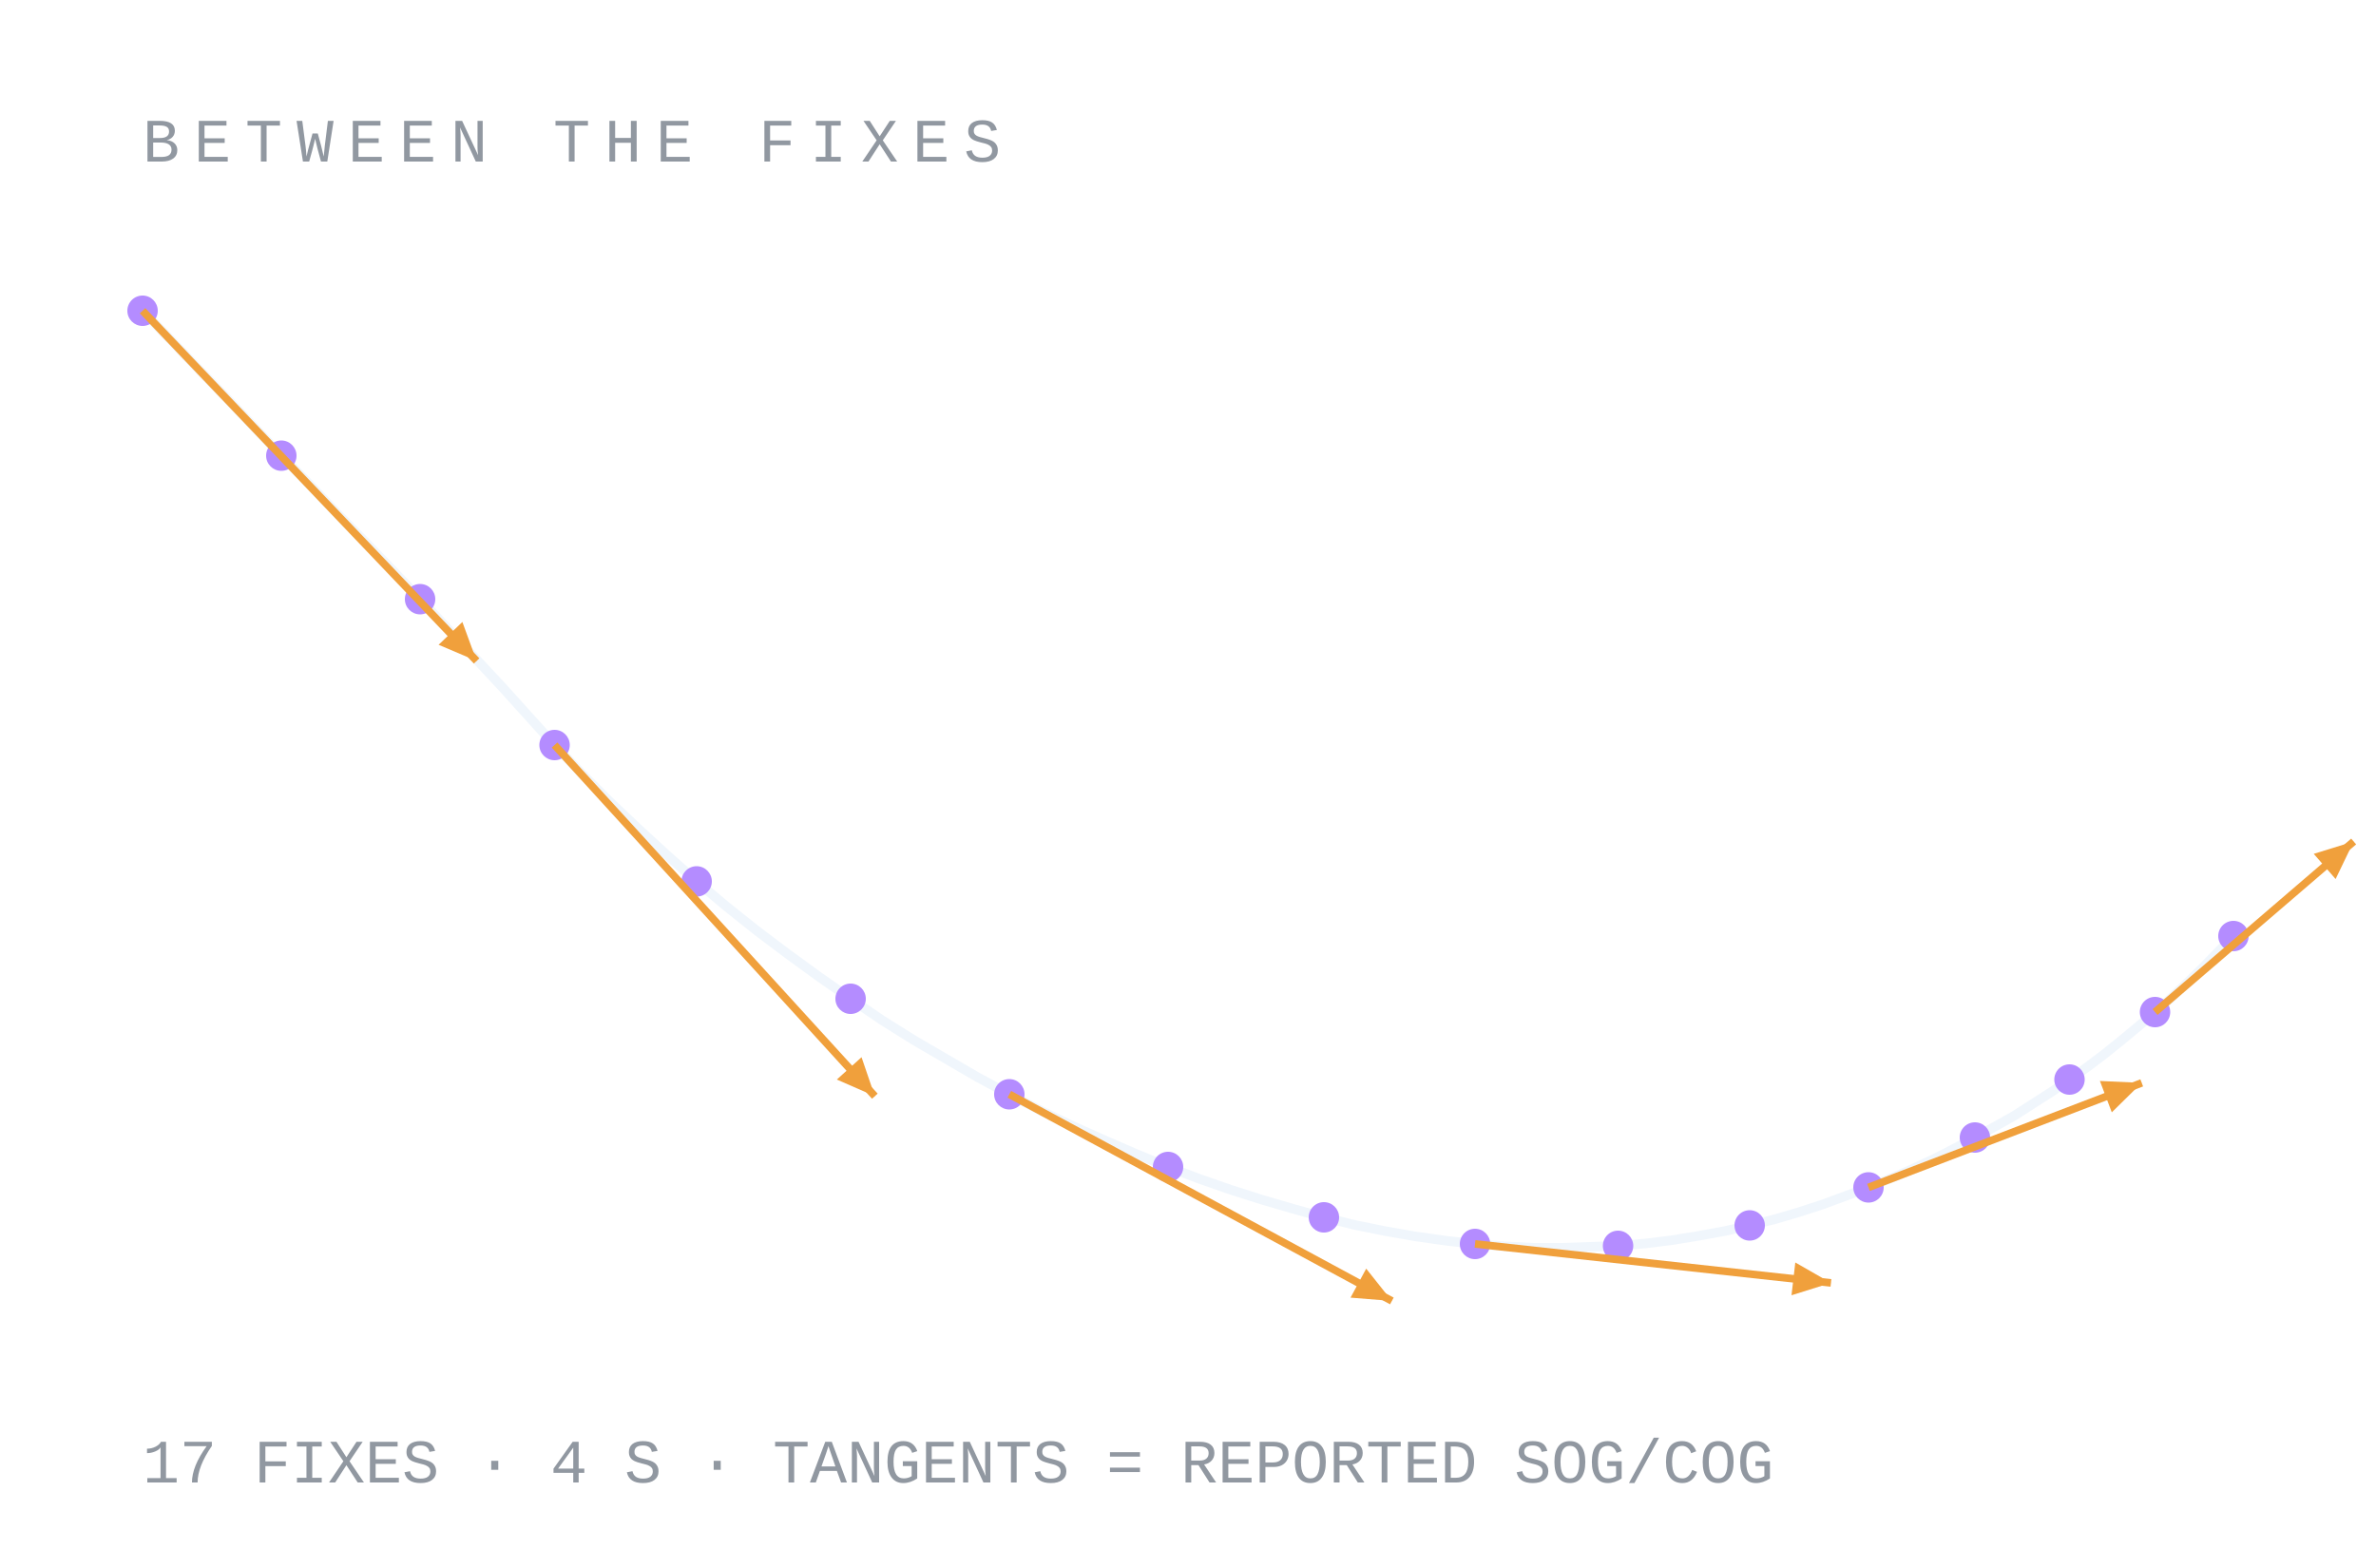
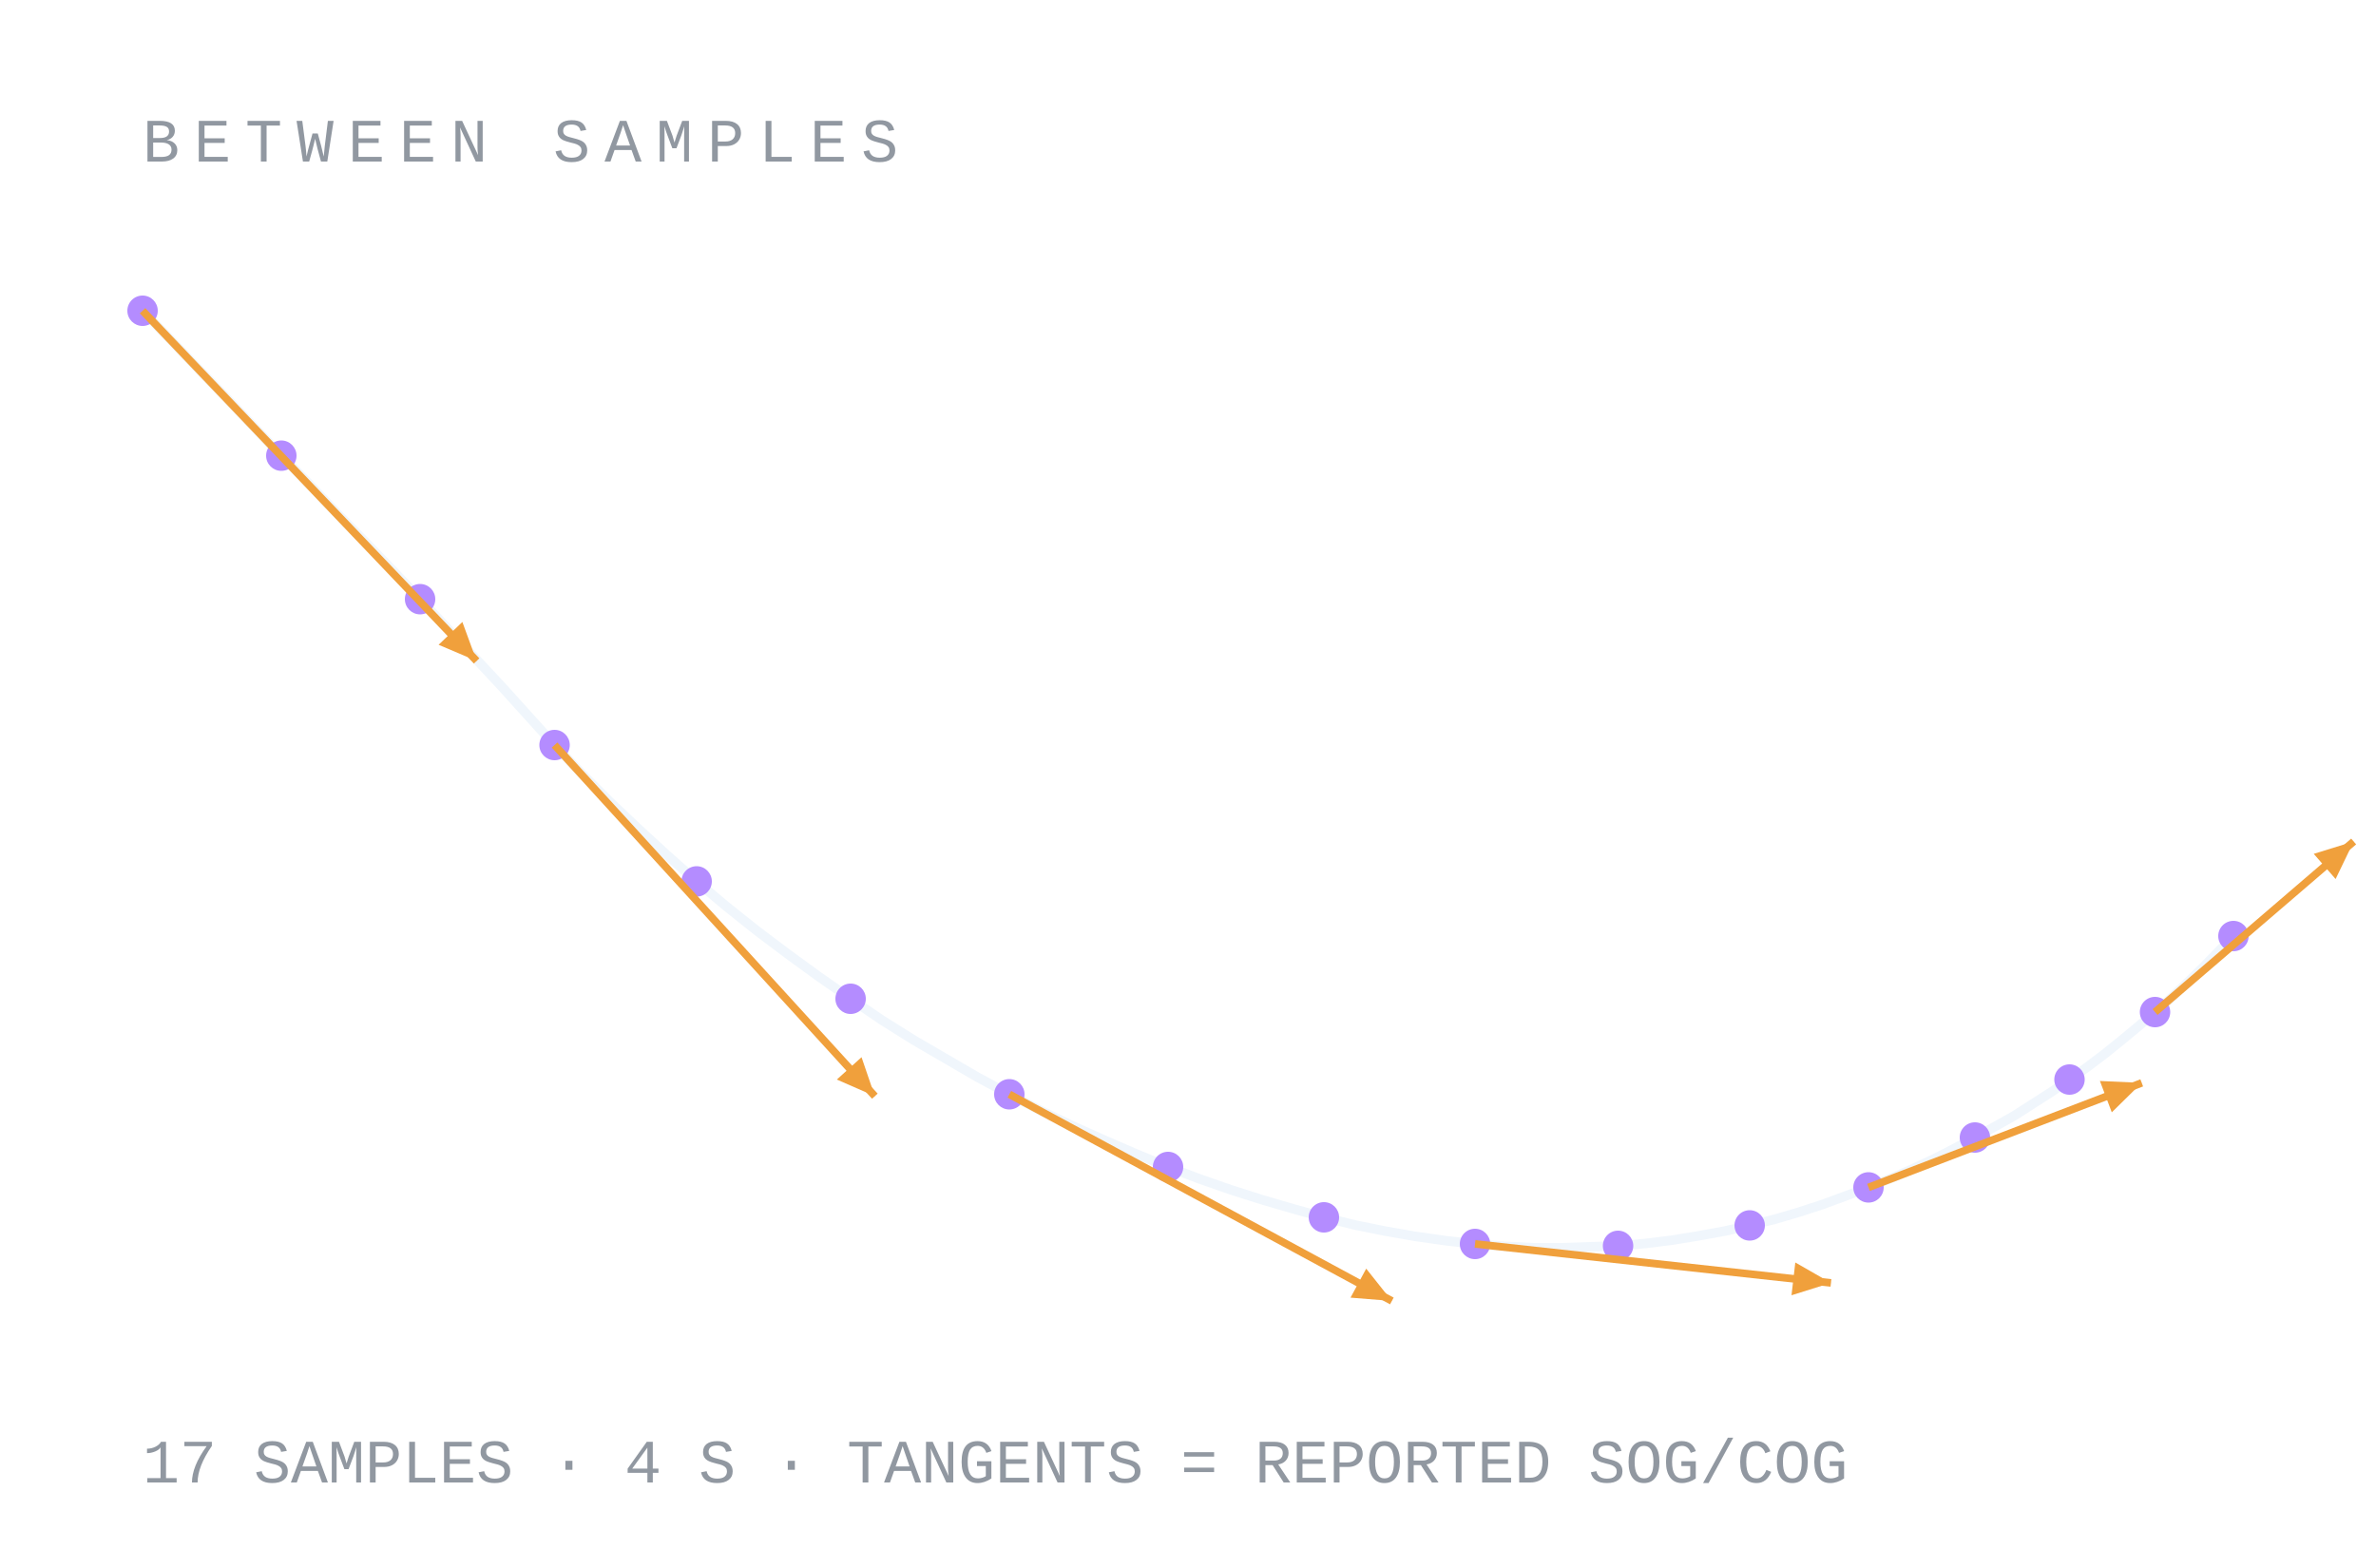
- <svg xmlns="http://www.w3.org/2000/svg" viewBox="0 0 500 330" width="500" height="330" role="img" aria-label="A real tack from the feed: 17 raw fixes over 4 seconds as dots, with the cubic Hermite the replay draws through them. Each amber arrow is half a second of the speed and course that fix reported, the tangents the curve leaves on.">
+ <svg xmlns="http://www.w3.org/2000/svg" viewBox="0 0 500 330" width="500" height="330" role="img" aria-label="A real tack from the feed: 17 raw samples over 4 seconds as dots, with the cubic Hermite curve the replay draws through them. Each amber arrow shows half a second of reported speed and course.">
  <style>
.track{stroke-dasharray:1000;animation:sail 12s linear infinite}
@keyframes sail{0%{stroke-dashoffset:1000}72%{stroke-dashoffset:0}100%{stroke-dashoffset:0}}
@media (prefers-reduced-motion:reduce){*{animation:none!important}.track{stroke-dashoffset:0}}
</style>
-   <text x="30" y="34" font-family="ui-monospace,'SF Mono','Cascadia Mono',Menlo,Consolas,'Liberation Mono',monospace" font-size="13" letter-spacing="3" fill="#9198a1">BETWEEN THE FIXES</text>
+   <text x="30" y="34" font-family="ui-monospace,'SF Mono','Cascadia Mono',Menlo,Consolas,'Liberation Mono',monospace" font-size="13" letter-spacing="3" fill="#9198a1">BETWEEN SAMPLES</text>
  <path d="M30.0 65.4L35.9 71.5L41.7 77.6L47.6 83.7L53.4 89.8L59.2 95.9L65.1 101.9L70.9 108.0L76.8 114.0L82.6 120.0L88.4 126.1L94.1 132.2L99.8 138.3L105.5 144.4L111.1 150.6L116.7 156.8L122.4 162.8L128.3 168.7L134.3 174.4L140.4 180.0L146.6 185.5L152.9 190.8L159.3 195.9L165.8 200.8L172.4 205.6L179.0 210.2L185.6 214.7L192.3 218.9L199.0 222.8L205.7 226.7L212.4 230.3L219.1 233.8L225.8 237.0L232.5 240.0L239.2 242.9L245.8 245.6L252.4 248.1L259.0 250.4L265.6 252.5L272.1 254.4L278.6 256.2L285.1 257.8L291.5 259.1L297.8 260.2L304.1 261.1L310.4 261.8L316.6 262.3L322.7 262.6L328.7 262.6L334.6 262.4L340.5 262.2L346.3 261.7L351.9 261.0L357.4 260.1L362.9 259.1L368.2 257.9L373.5 256.6L378.6 255.1L383.5 253.5L388.4 251.7L393.2 249.9L397.9 248.0L402.5 246.0L407.0 243.9L411.3 241.7L415.6 239.4L419.8 237.1L423.9 234.8L427.8 232.3L431.7 229.8L435.5 227.2L439.2 224.6L442.9 221.8L446.5 218.9L450.0 216.0L453.5 213.0L456.9 210.0L460.3 206.8L463.6 203.6L466.8 200.3L470.0 197.0" fill="none" stroke="#f0f6fc" stroke-width="2" class="track" pathLength="1000" />
  <circle cx="30.0" cy="65.4" r="3.2" fill="#b48cff" />
  <circle cx="59.2" cy="95.9" r="3.2" fill="#b48cff" />
  <circle cx="88.4" cy="126.1" r="3.2" fill="#b48cff" />
  <circle cx="116.7" cy="156.8" r="3.2" fill="#b48cff" />
  <circle cx="146.6" cy="185.5" r="3.2" fill="#b48cff" />
  <circle cx="179.0" cy="210.2" r="3.2" fill="#b48cff" />
  <circle cx="212.4" cy="230.3" r="3.2" fill="#b48cff" />
  <circle cx="245.8" cy="245.6" r="3.2" fill="#b48cff" />
  <circle cx="278.6" cy="256.2" r="3.2" fill="#b48cff" />
  <circle cx="310.4" cy="261.8" r="3.2" fill="#b48cff" />
  <circle cx="340.5" cy="262.2" r="3.2" fill="#b48cff" />
  <circle cx="368.2" cy="257.9" r="3.2" fill="#b48cff" />
  <circle cx="393.2" cy="249.9" r="3.2" fill="#b48cff" />
  <circle cx="415.6" cy="239.4" r="3.2" fill="#b48cff" />
  <circle cx="435.5" cy="227.2" r="3.2" fill="#b48cff" />
  <circle cx="453.5" cy="213.0" r="3.2" fill="#b48cff" />
  <circle cx="470.0" cy="197.0" r="3.2" fill="#b48cff" />
  <line x1="30.0" y1="65.4" x2="100.3" y2="139.1" stroke="#f0a03c" stroke-width="1.6" />
  <polygon points="100.3,139.1 97.3,130.9 92.3,135.7" fill="#f0a03c" />
  <line x1="116.7" y1="156.8" x2="184.1" y2="230.7" stroke="#f0a03c" stroke-width="1.6" />
  <polygon points="184.1,230.7 181.3,222.5 176.1,227.2" fill="#f0a03c" />
  <line x1="212.4" y1="230.3" x2="292.9" y2="273.8" stroke="#f0a03c" stroke-width="1.6" />
  <polygon points="292.9,273.8 287.5,267.0 284.2,273.1" fill="#f0a03c" />
  <line x1="310.4" y1="261.8" x2="385.3" y2="270.0" stroke="#f0a03c" stroke-width="1.6" />
  <polygon points="385.3,270.0 377.8,265.7 377.0,272.6" fill="#f0a03c" />
  <line x1="393.2" y1="249.9" x2="450.7" y2="227.9" stroke="#f0a03c" stroke-width="1.6" />
  <polygon points="450.7,227.9 441.9,227.5 444.4,234.1" fill="#f0a03c" />
  <line x1="453.5" y1="213.0" x2="495.3" y2="177.1" stroke="#f0a03c" stroke-width="1.6" />
  <polygon points="495.3,177.1 486.9,179.7 491.5,185.0" fill="#f0a03c" />
-   <text x="30" y="312" font-family="ui-monospace,'SF Mono','Cascadia Mono',Menlo,Consolas,'Liberation Mono',monospace" font-size="13" fill="#9198a1">17 FIXES · 4 S · TANGENTS = REPORTED SOG/COG</text>
+   <text x="30" y="312" font-family="ui-monospace,'SF Mono','Cascadia Mono',Menlo,Consolas,'Liberation Mono',monospace" font-size="13" fill="#9198a1">17 SAMPLES · 4 S · TANGENTS = REPORTED SOG/COG</text>
</svg>
